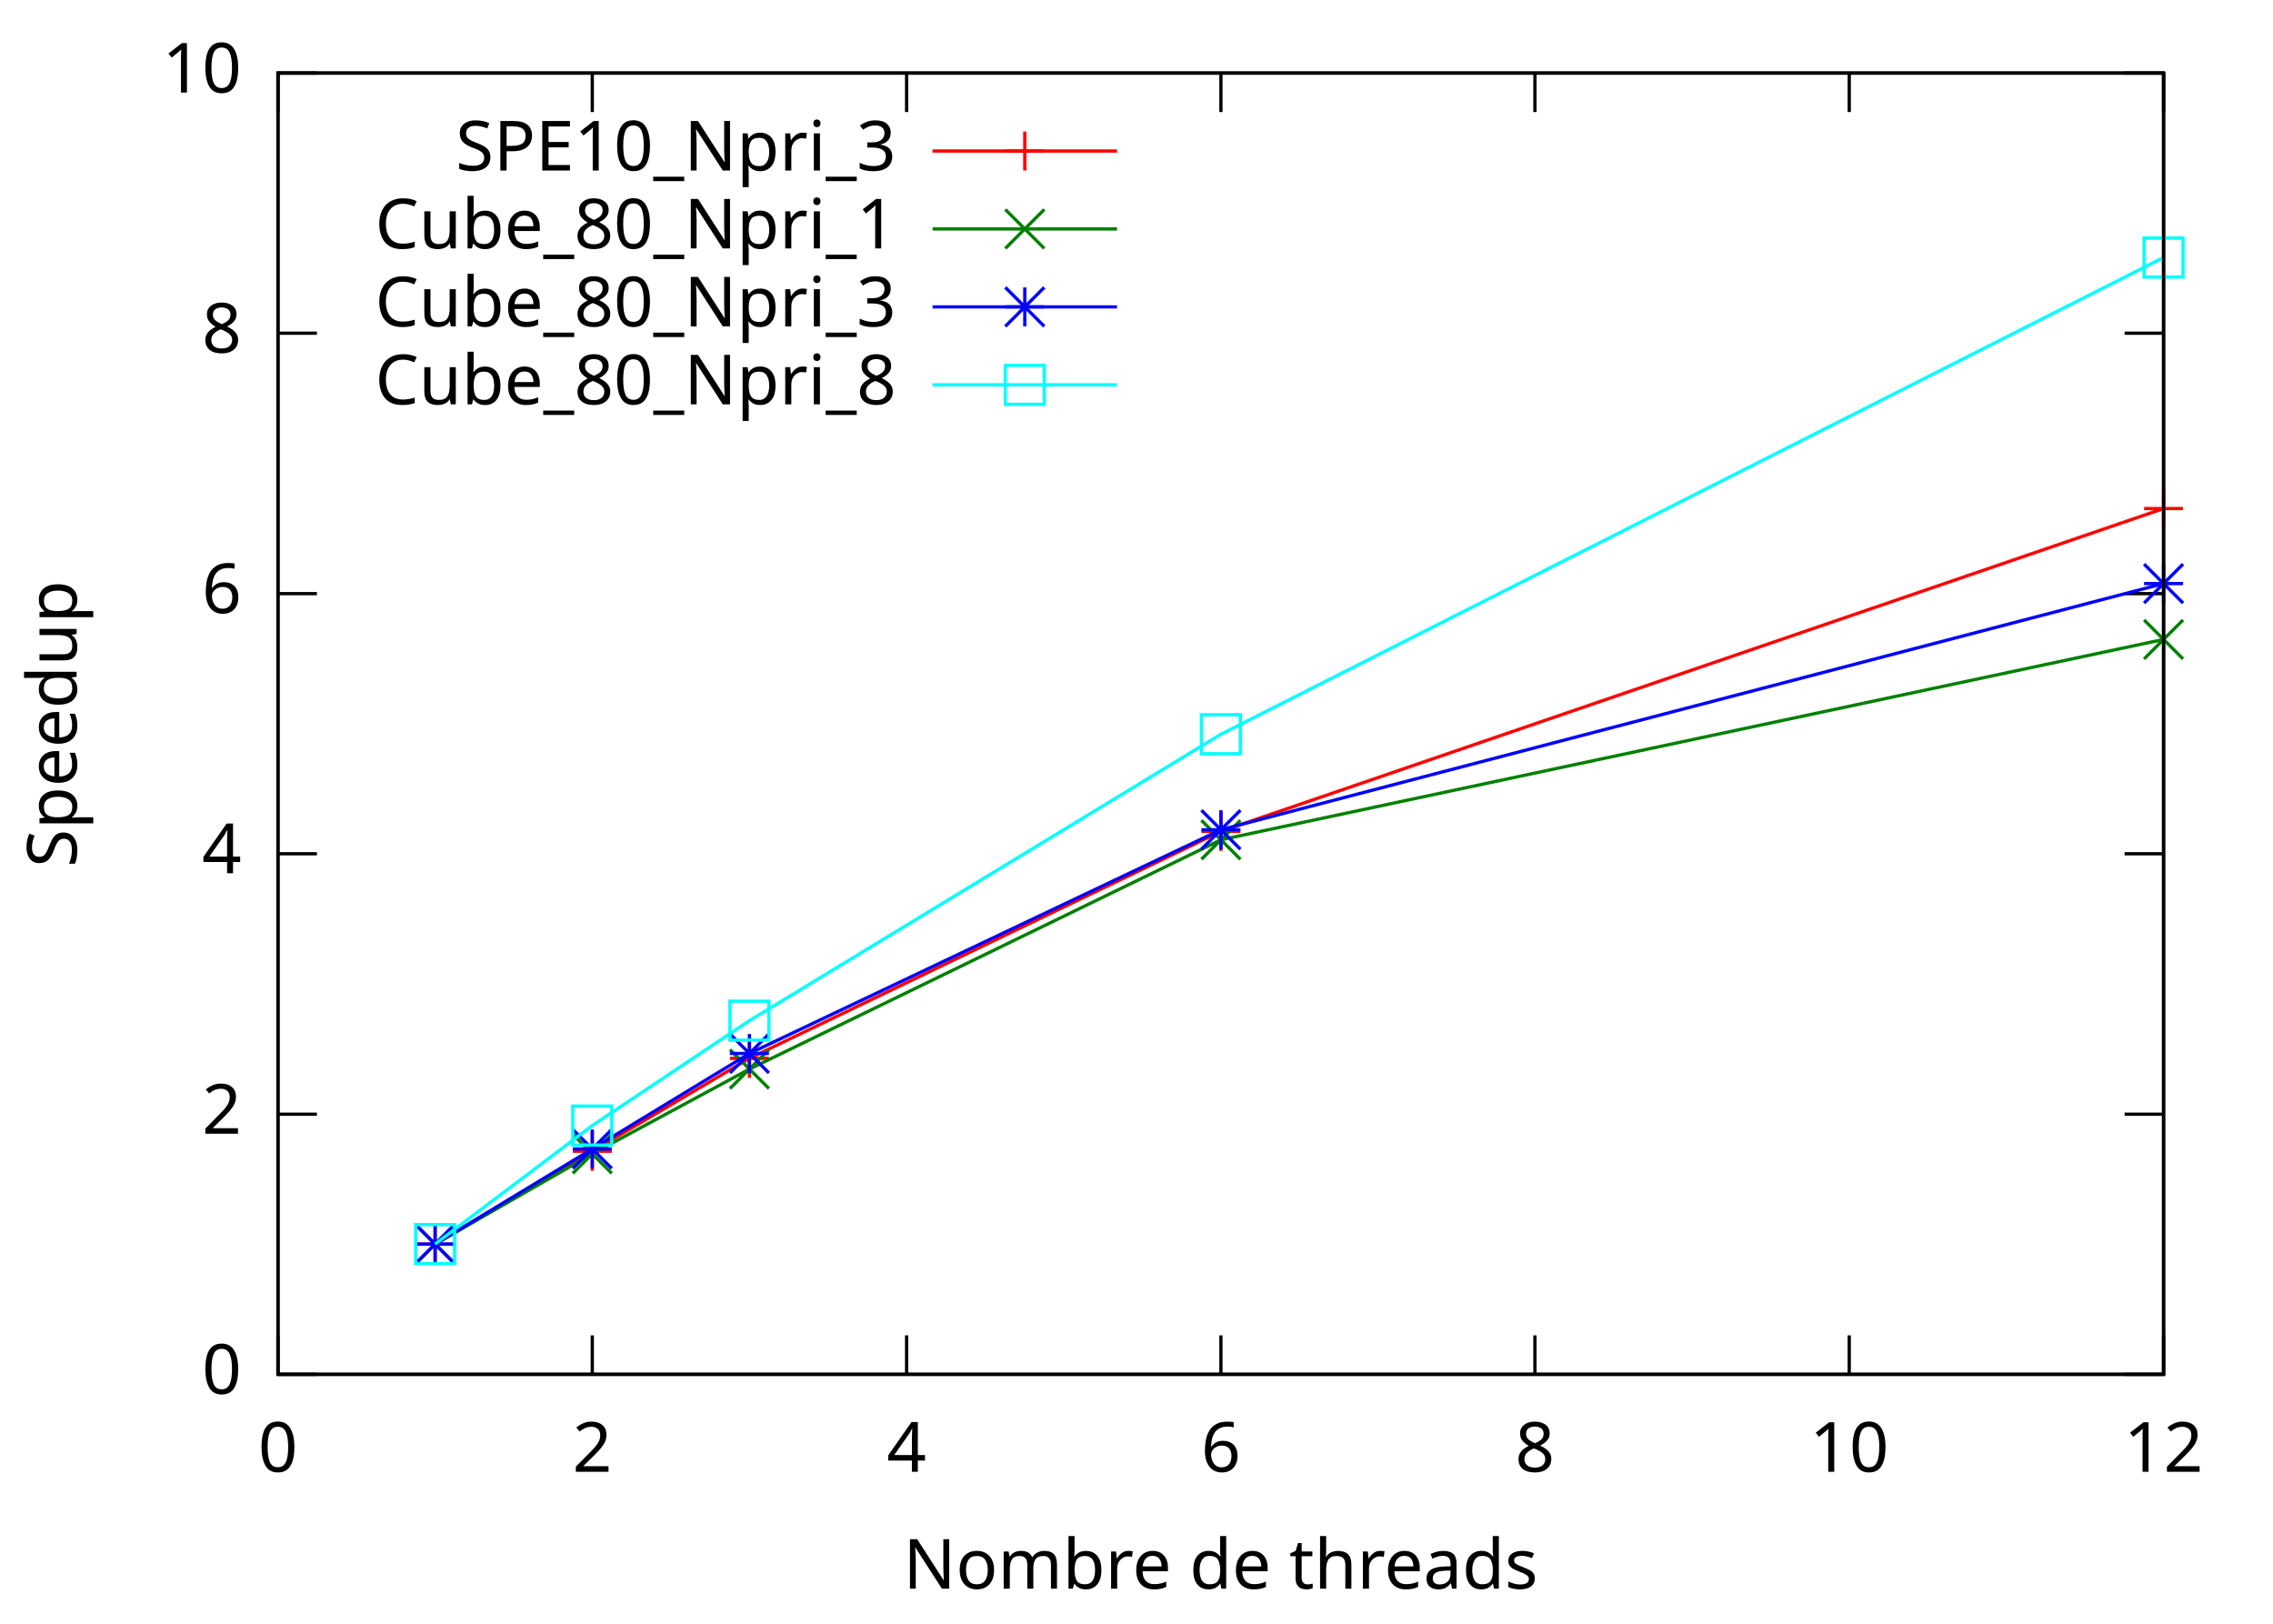
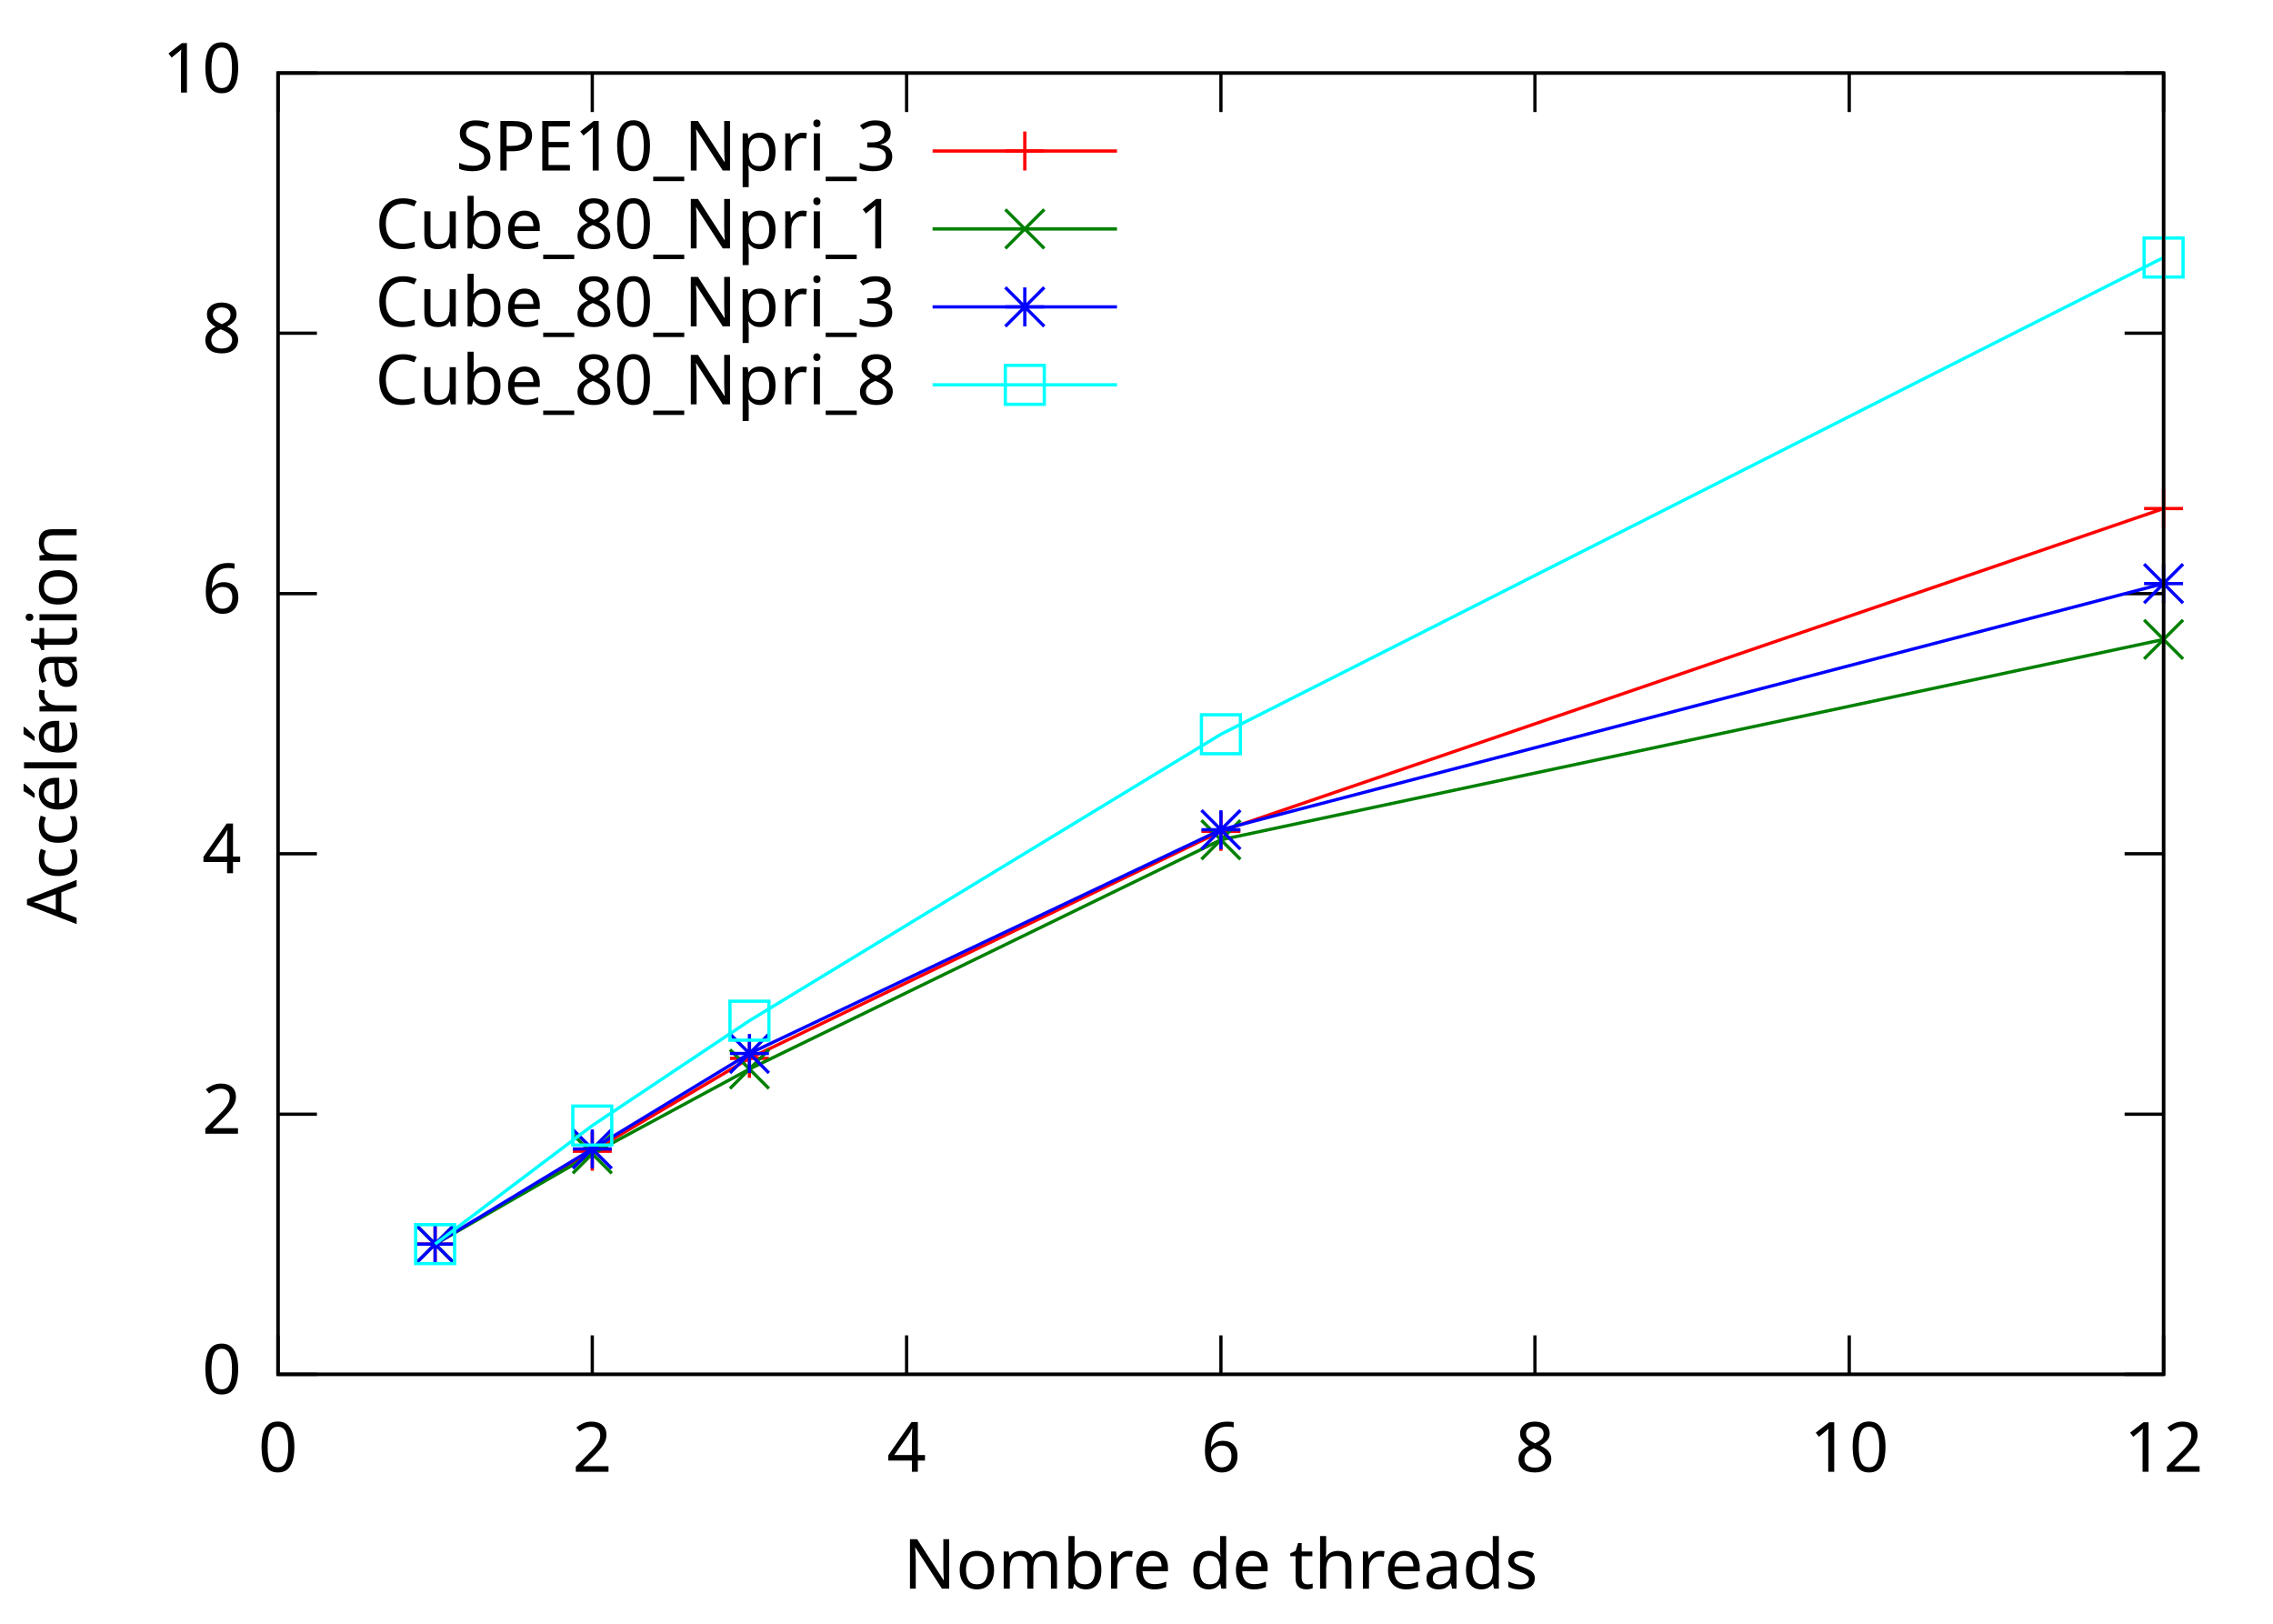
<svg xmlns="http://www.w3.org/2000/svg" xmlns:xlink="http://www.w3.org/1999/xlink" width="700" height="500" viewBox="0 0 700 500">
  <g id="gnuplot_canvas">
    <rect x="0" y="0" width="700" height="500" fill="none" />
    <defs>
      <circle id="gpDot" r="0.5" stroke-width="0.5" />
      <path id="gpPt0" stroke-width="0.167" stroke="currentColor" d="M-1,0 h2 M0,-1 v2" />
      <path id="gpPt1" stroke-width="0.167" stroke="currentColor" d="M-1,-1 L1,1 M1,-1 L-1,1" />
      <path id="gpPt2" stroke-width="0.167" stroke="currentColor" d="M-1,0 L1,0 M0,-1 L0,1 M-1,-1 L1,1 M-1,1 L1,-1" />
      <rect id="gpPt3" stroke-width="0.167" stroke="currentColor" x="-1" y="-1" width="2" height="2" />
      <rect id="gpPt4" stroke-width="0.167" stroke="currentColor" fill="currentColor" x="-1" y="-1" width="2" height="2" />
      <circle id="gpPt5" stroke-width="0.167" stroke="currentColor" cx="0" cy="0" r="1" />
      <use xlink:href="#gpPt5" id="gpPt6" fill="currentColor" stroke="none" />
      <path id="gpPt7" stroke-width="0.167" stroke="currentColor" d="M0,-1.33 L-1.33,0.67 L1.33,0.67 z" />
      <use xlink:href="#gpPt7" id="gpPt8" fill="currentColor" stroke="none" />
      <use xlink:href="#gpPt7" id="gpPt9" stroke="currentColor" transform="rotate(180)" />
      <use xlink:href="#gpPt9" id="gpPt10" fill="currentColor" stroke="none" />
      <use xlink:href="#gpPt3" id="gpPt11" stroke="currentColor" transform="rotate(45)" />
      <use xlink:href="#gpPt11" id="gpPt12" fill="currentColor" stroke="none" />
      <filter id="greybox" filterUnits="objectBoundingBox" x="0" y="0" height="1" width="1">
        <feFlood flood-color="lightgrey" flood-opacity="1" result="grey" />
        <feComposite in="SourceGraphic" in2="grey" operator="atop" />
      </filter>
    </defs>
    <g style="fill:none; color:white; stroke:currentColor; stroke-width:1.00; stroke-linecap:butt; stroke-linejoin:miter">
</g>
    <g style="fill:none; color:black; stroke:currentColor; stroke-width:1.00; stroke-linecap:butt; stroke-linejoin:miter">
      <path stroke="black" d="M85.6,423.2 L97.6,423.2 M666.3,423.2 L654.3,423.2  " />
      <g transform="translate(74.4,429.2)" style="stroke:none; fill:black; font-family:Verdana; font-size:16.00pt; text-anchor:end">
        <text> 0</text>
      </g>
      <path stroke="black" d="M85.6,343.1 L97.6,343.1 M666.3,343.1 L654.3,343.1  " />
      <g transform="translate(74.4,349.1)" style="stroke:none; fill:black; font-family:Verdana; font-size:16.00pt; text-anchor:end">
        <text> 2</text>
      </g>
      <path stroke="black" d="M85.6,262.9 L97.6,262.9 M666.3,262.9 L654.3,262.9  " />
      <g transform="translate(74.4,268.9)" style="stroke:none; fill:black; font-family:Verdana; font-size:16.00pt; text-anchor:end">
        <text> 4</text>
      </g>
      <path stroke="black" d="M85.6,182.8 L97.6,182.8 M666.3,182.8 L654.3,182.8  " />
      <g transform="translate(74.4,188.8)" style="stroke:none; fill:black; font-family:Verdana; font-size:16.00pt; text-anchor:end">
        <text> 6</text>
      </g>
      <path stroke="black" d="M85.6,102.6 L97.6,102.6 M666.3,102.6 L654.3,102.6  " />
      <g transform="translate(74.4,108.6)" style="stroke:none; fill:black; font-family:Verdana; font-size:16.00pt; text-anchor:end">
        <text> 8</text>
      </g>
      <path stroke="black" d="M85.6,22.5 L97.6,22.5 M666.3,22.5 L654.3,22.5  " />
      <g transform="translate(74.4,28.5)" style="stroke:none; fill:black; font-family:Verdana; font-size:16.00pt; text-anchor:end">
        <text> 10</text>
      </g>
      <path stroke="black" d="M85.6,423.2 L85.6,411.2 M85.6,22.5 L85.6,34.5  " />
      <g transform="translate(85.6,453.2)" style="stroke:none; fill:black; font-family:Verdana; font-size:16.00pt; text-anchor:middle">
        <text> 0</text>
      </g>
      <path stroke="black" d="M182.4,423.2 L182.4,411.2 M182.4,22.5 L182.4,34.5  " />
      <g transform="translate(182.4,453.2)" style="stroke:none; fill:black; font-family:Verdana; font-size:16.00pt; text-anchor:middle">
        <text> 2</text>
      </g>
      <path stroke="black" d="M279.2,423.2 L279.2,411.2 M279.2,22.5 L279.2,34.5  " />
      <g transform="translate(279.2,453.2)" style="stroke:none; fill:black; font-family:Verdana; font-size:16.00pt; text-anchor:middle">
        <text> 4</text>
      </g>
      <path stroke="black" d="M376.0,423.2 L376.0,411.2 M376.0,22.5 L376.0,34.5  " />
      <g transform="translate(376.0,453.2)" style="stroke:none; fill:black; font-family:Verdana; font-size:16.00pt; text-anchor:middle">
        <text> 6</text>
      </g>
      <path stroke="black" d="M472.7,423.2 L472.7,411.2 M472.7,22.5 L472.7,34.5  " />
      <g transform="translate(472.7,453.2)" style="stroke:none; fill:black; font-family:Verdana; font-size:16.00pt; text-anchor:middle">
        <text> 8</text>
      </g>
      <path stroke="black" d="M569.5,423.2 L569.5,411.2 M569.5,22.5 L569.5,34.5  " />
      <g transform="translate(569.5,453.2)" style="stroke:none; fill:black; font-family:Verdana; font-size:16.00pt; text-anchor:middle">
        <text> 10</text>
      </g>
      <path stroke="black" d="M666.3,423.2 L666.3,411.2 M666.3,22.5 L666.3,34.5  " />
      <g transform="translate(666.3,453.2)" style="stroke:none; fill:black; font-family:Verdana; font-size:16.00pt; text-anchor:middle">
        <text> 12</text>
      </g>
      <path stroke="black" d="M85.6,22.5 L85.6,423.2 L666.3,423.2 L666.3,22.5 L85.6,22.5 Z  " />
      <g transform="translate(23.6,222.9) rotate(270)" style="stroke:none; fill:black; font-family:Verdana; font-size:16.00pt; text-anchor:middle">
-         <text>Speedup</text>
+         <text>Accélération</text>
      </g>
      <g transform="translate(375.9,489.2)" style="stroke:none; fill:black; font-family:Verdana; font-size:16.00pt; text-anchor:middle">
        <text>Nombre de threads</text>
      </g>
    </g>
    <g id="gnuplot_plot_1">
      <g style="fill:none; color:red; stroke:currentColor; stroke-width:1.00; stroke-linecap:butt; stroke-linejoin:miter">
        <g transform="translate(276.0,52.5)" style="stroke:none; fill:black; font-family:Verdana; font-size:16.00pt; text-anchor:end">
          <text>SPE10_Npri_3</text>
        </g>
        <path d="M287.2,46.5 L344.0,46.5 M134.0,383.1 L182.4,354.5 L230.8,325.9 L376.0,256.0 L666.3,156.6  " />
        <use xlink:href="#gpPt0" transform="translate(134.0,383.1) scale(6.00)" />
        <use xlink:href="#gpPt0" transform="translate(182.4,354.5) scale(6.00)" />
        <use xlink:href="#gpPt0" transform="translate(230.8,325.9) scale(6.00)" />
        <use xlink:href="#gpPt0" transform="translate(376.0,256.0) scale(6.00)" />
        <use xlink:href="#gpPt0" transform="translate(666.3,156.6) scale(6.00)" />
        <use xlink:href="#gpPt0" transform="translate(315.6,46.5) scale(6.00)" />
      </g>
    </g>
    <g id="gnuplot_plot_2">
      <g style="fill:none; color:green; stroke:currentColor; stroke-width:1.00; stroke-linecap:butt; stroke-linejoin:miter">
        <g transform="translate(276.0,76.5)" style="stroke:none; fill:black; font-family:Verdana; font-size:16.00pt; text-anchor:end">
          <text>Cube_80_Npri_1</text>
        </g>
        <path d="M287.2,70.5 L344.0,70.5 M134.0,383.1 L182.4,355.3 L230.8,329.2 L376.0,258.6 L666.3,196.9  " />
        <use xlink:href="#gpPt1" transform="translate(134.0,383.1) scale(6.00)" />
        <use xlink:href="#gpPt1" transform="translate(182.4,355.3) scale(6.00)" />
        <use xlink:href="#gpPt1" transform="translate(230.8,329.2) scale(6.00)" />
        <use xlink:href="#gpPt1" transform="translate(376.0,258.6) scale(6.00)" />
        <use xlink:href="#gpPt1" transform="translate(666.3,196.9) scale(6.00)" />
        <use xlink:href="#gpPt1" transform="translate(315.6,70.5) scale(6.00)" />
      </g>
    </g>
    <g id="gnuplot_plot_3">
      <g style="fill:none; color:blue; stroke:currentColor; stroke-width:1.00; stroke-linecap:butt; stroke-linejoin:miter">
        <g transform="translate(276.0,100.5)" style="stroke:none; fill:black; font-family:Verdana; font-size:16.00pt; text-anchor:end">
          <text>Cube_80_Npri_3</text>
        </g>
        <path d="M287.2,94.5 L344.0,94.5 M134.0,383.1 L182.4,353.8 L230.8,324.4 L376.0,255.5 L666.3,179.7  " />
        <use xlink:href="#gpPt2" transform="translate(134.0,383.1) scale(6.00)" />
        <use xlink:href="#gpPt2" transform="translate(182.4,353.8) scale(6.00)" />
        <use xlink:href="#gpPt2" transform="translate(230.8,324.4) scale(6.00)" />
        <use xlink:href="#gpPt2" transform="translate(376.0,255.5) scale(6.00)" />
        <use xlink:href="#gpPt2" transform="translate(666.3,179.7) scale(6.00)" />
        <use xlink:href="#gpPt2" transform="translate(315.6,94.5) scale(6.00)" />
      </g>
    </g>
    <g id="gnuplot_plot_4">
      <g style="fill:none; color:cyan; stroke:currentColor; stroke-width:1.00; stroke-linecap:butt; stroke-linejoin:miter">
        <g transform="translate(276.0,124.5)" style="stroke:none; fill:black; font-family:Verdana; font-size:16.00pt; text-anchor:end">
          <text>Cube_80_Npri_8</text>
        </g>
        <path d="M287.2,118.5 L344.0,118.5 M134.0,383.1 L182.4,346.6 L230.8,314.3 L376.0,226.1 L666.3,79.3  " />
        <use xlink:href="#gpPt3" transform="translate(134.0,383.1) scale(6.00)" />
        <use xlink:href="#gpPt3" transform="translate(182.4,346.6) scale(6.00)" />
        <use xlink:href="#gpPt3" transform="translate(230.8,314.3) scale(6.00)" />
        <use xlink:href="#gpPt3" transform="translate(376.0,226.1) scale(6.00)" />
        <use xlink:href="#gpPt3" transform="translate(666.3,79.3) scale(6.00)" />
        <use xlink:href="#gpPt3" transform="translate(315.6,118.5) scale(6.00)" />
      </g>
    </g>
    <g style="fill:none; color:black; stroke:currentColor; stroke-width:1.00; stroke-linecap:butt; stroke-linejoin:miter">
      <path stroke="black" d="M85.6,22.5 L85.6,423.2 L666.3,423.2 L666.3,22.5 L85.6,22.5 Z  " />
    </g>
  </g>
</svg>
